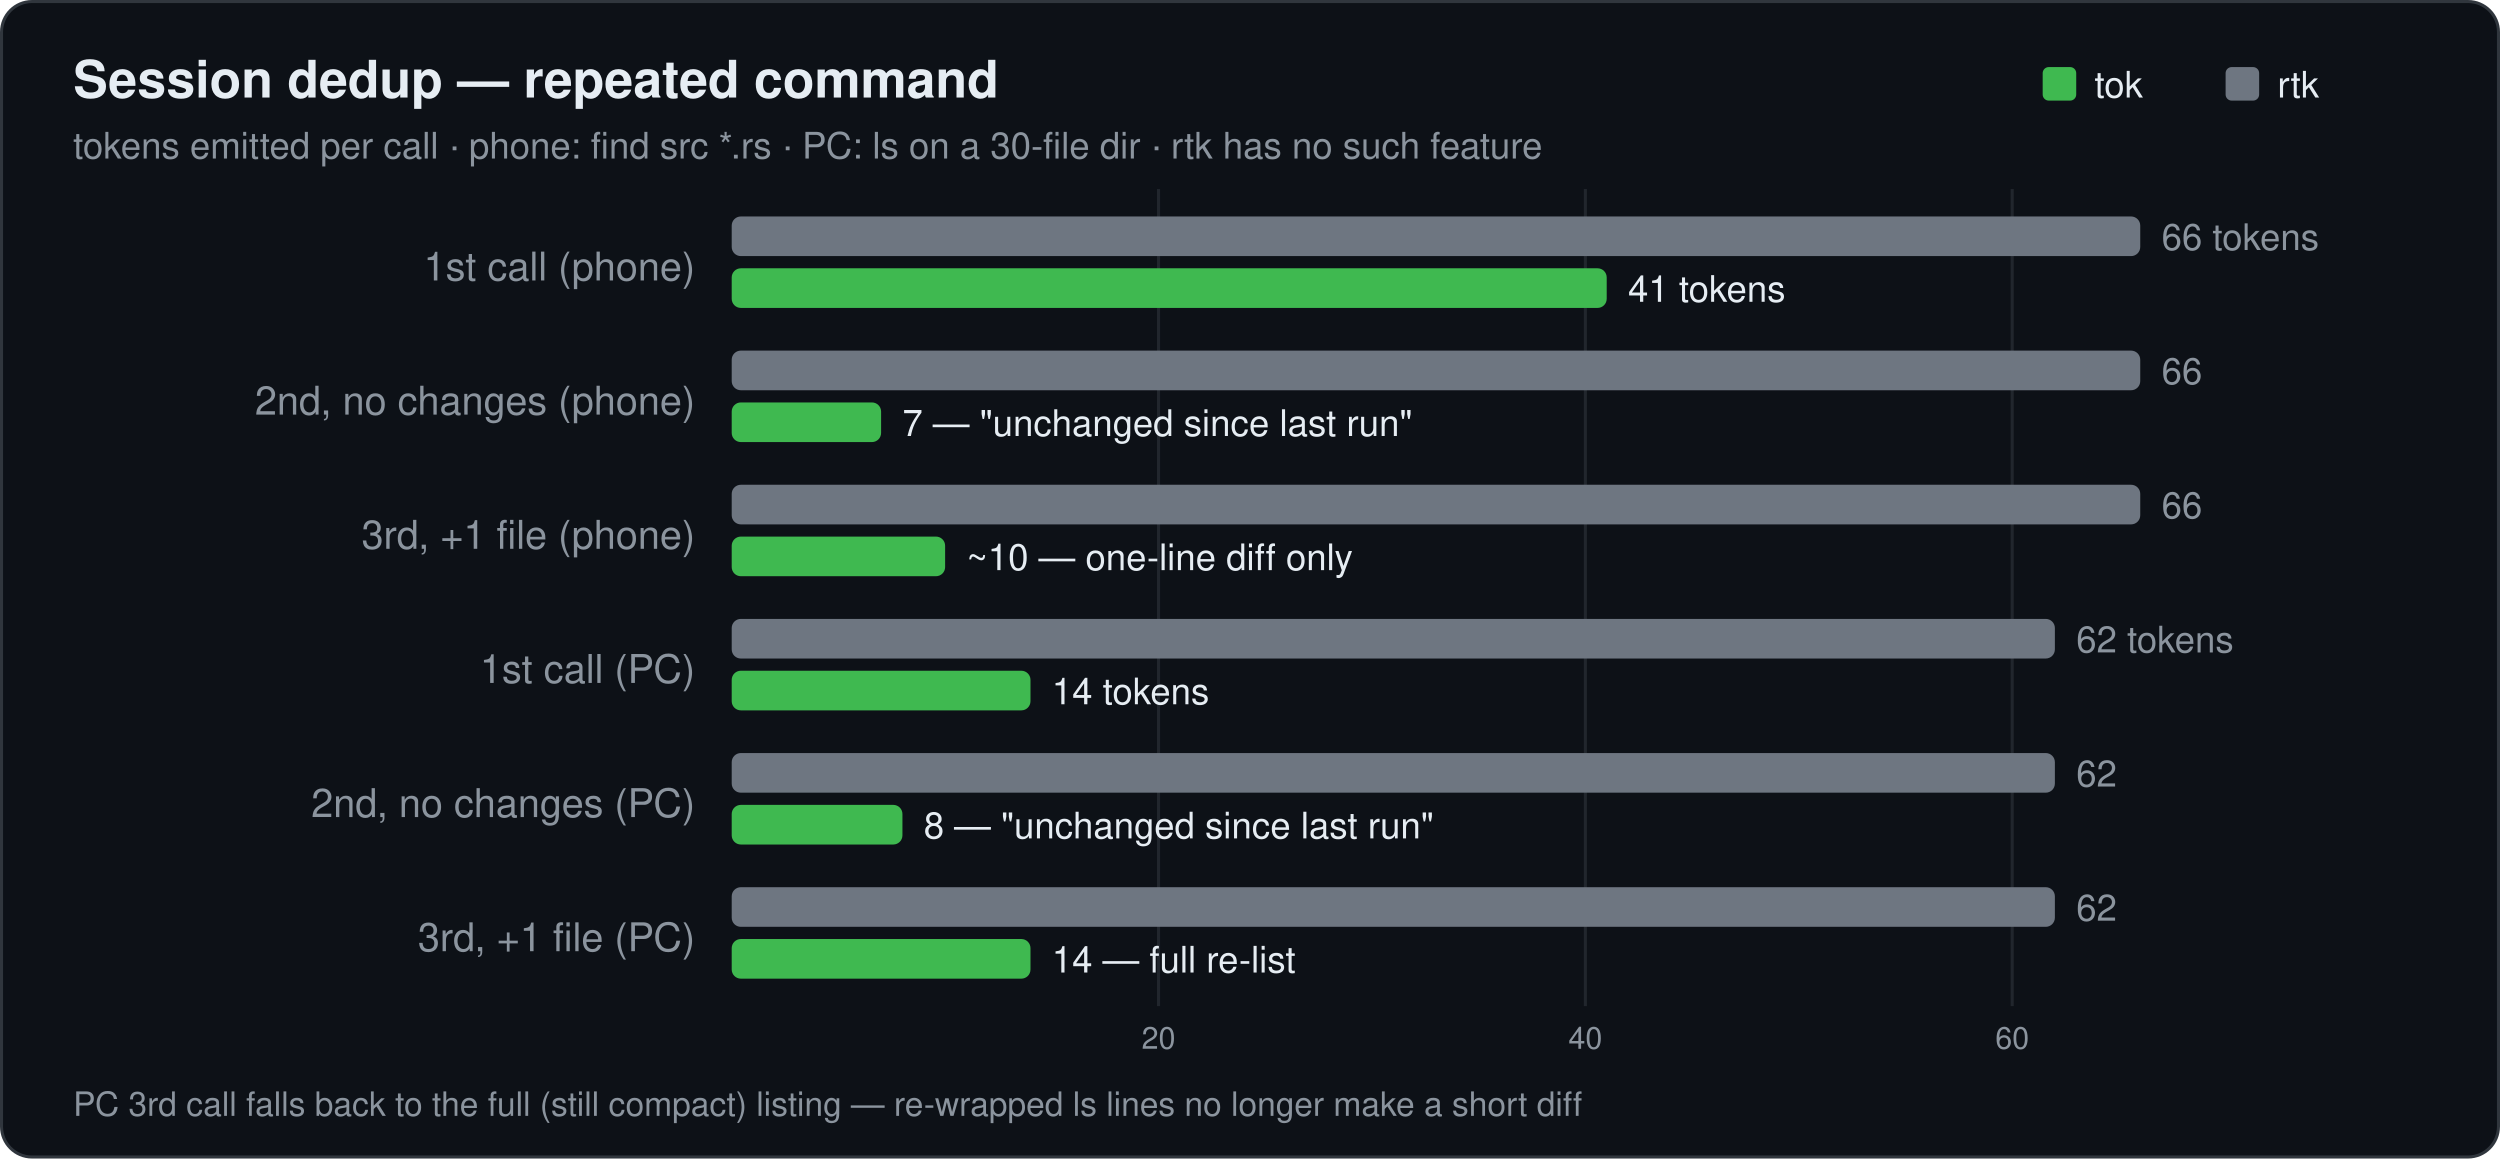
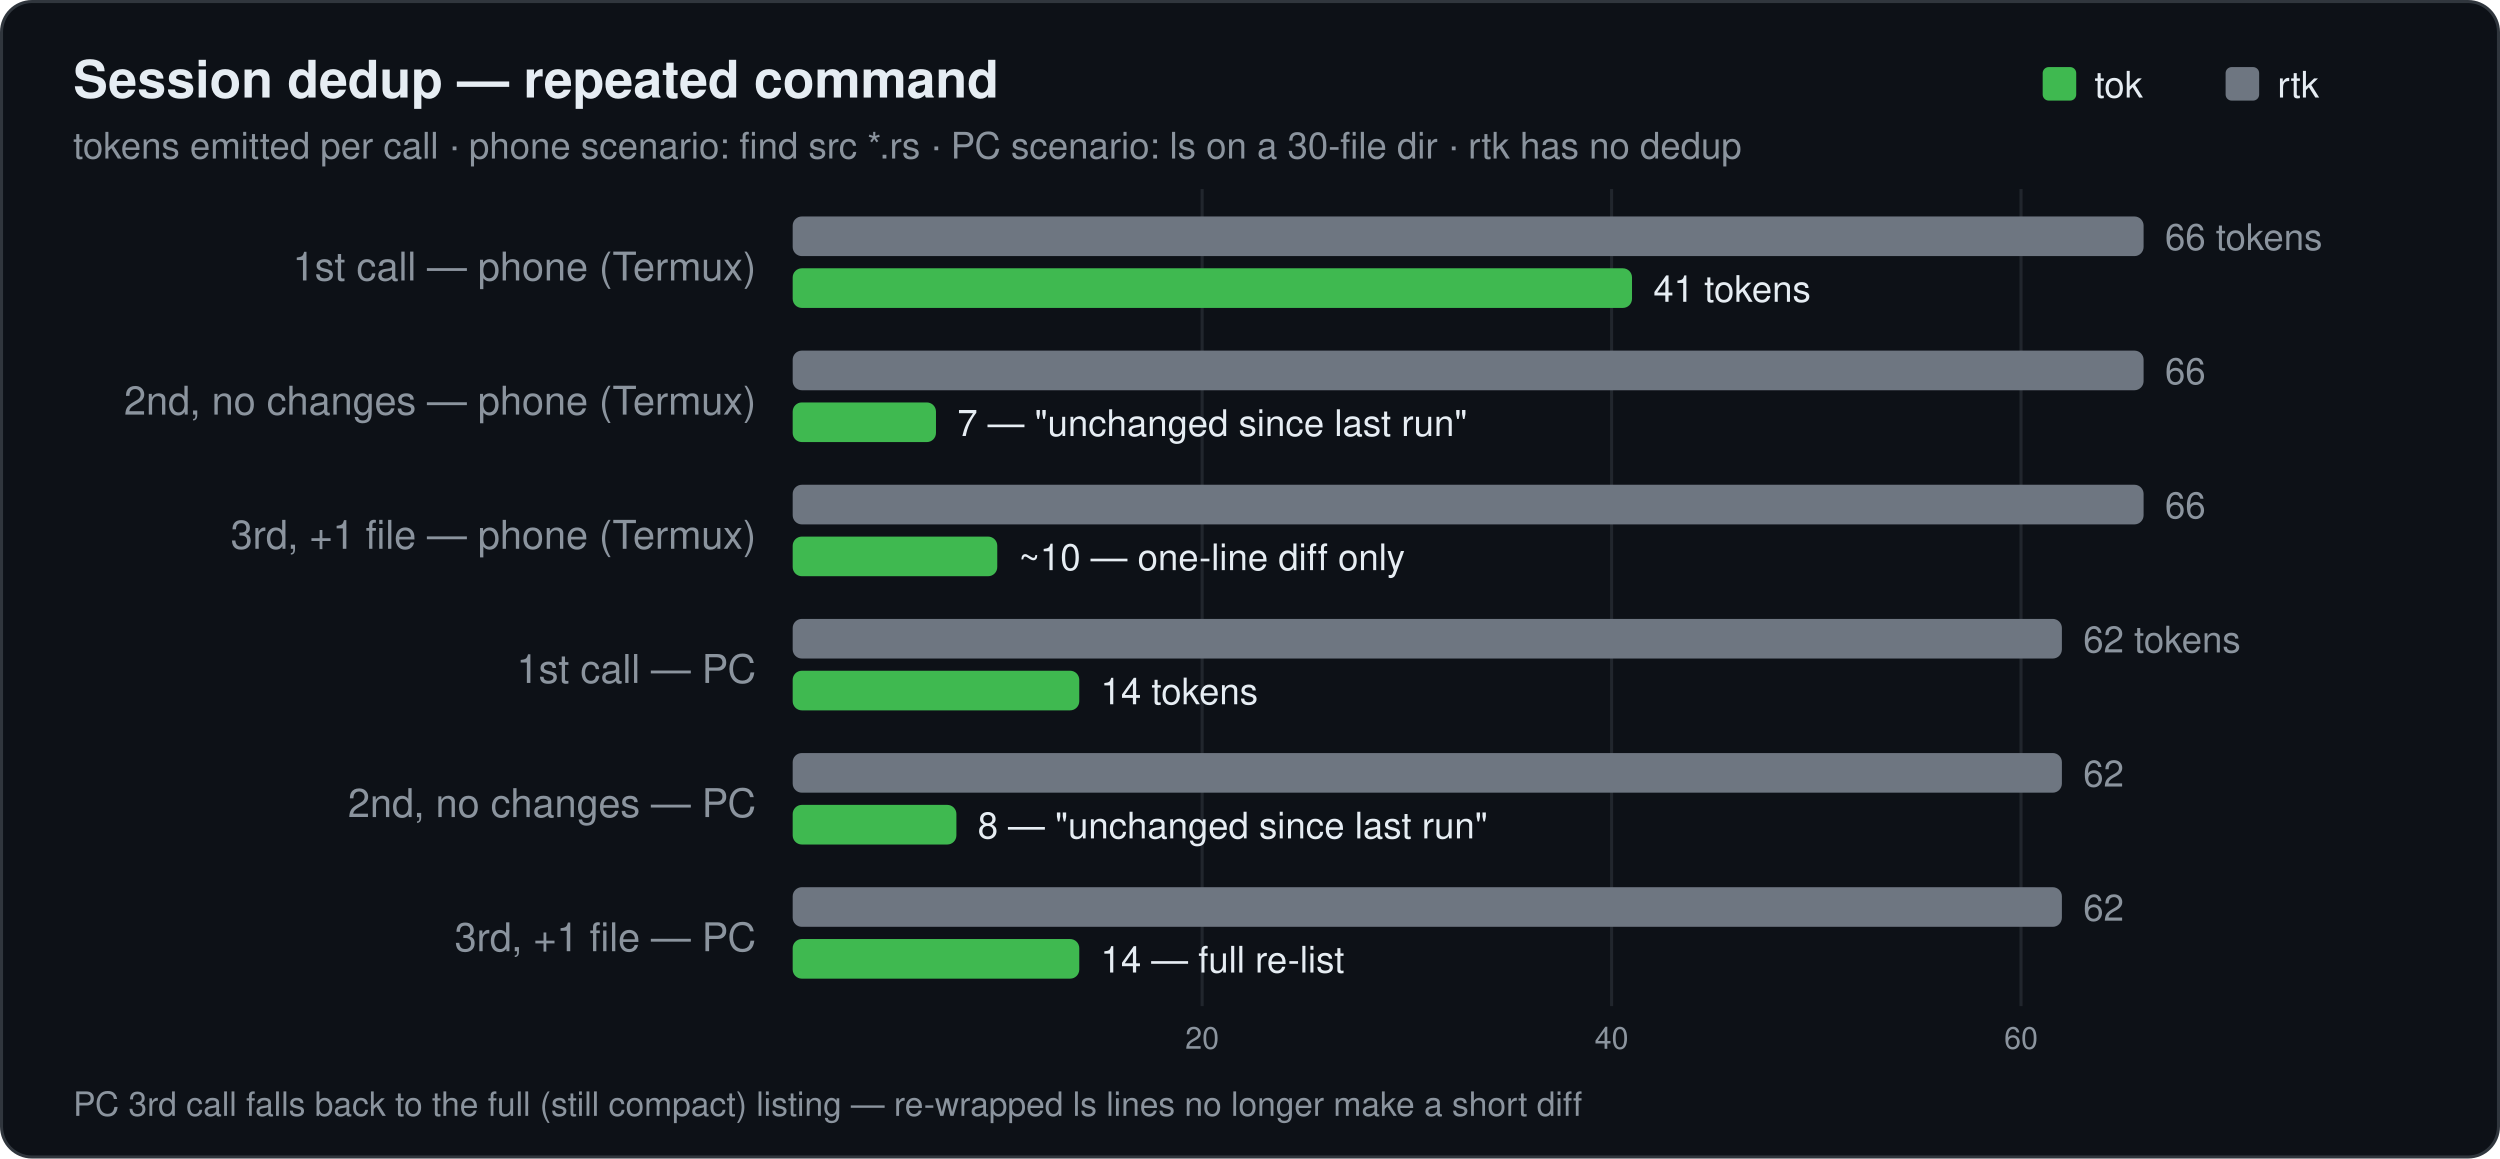
<svg xmlns="http://www.w3.org/2000/svg" width="820" height="380" viewBox="0 0 820 380" role="img" aria-label="Session dedup — repeated command">
  <rect x="0.5" y="0.5" width="819" height="379" rx="10" fill="#0d1117" stroke="#30363d" />
  <text x="24.0" y="32.0" font-family="'Segoe UI', Helvetica, Arial, sans-serif" font-size="17" fill="#e6edf3" font-weight="600">Session dedup — repeated command</text>
-   <text x="24.0" y="52.0" font-family="'Segoe UI', Helvetica, Arial, sans-serif" font-size="12" fill="#8b949e">tokens emitted per call · phone: find src *.rs · PC: ls on a 30-file dir · rtk has no such feature</text>
+   <text x="24.0" y="52.0" font-family="'Segoe UI', Helvetica, Arial, sans-serif" font-size="12" fill="#8b949e">tokens emitted per call · phone scenario: find src *.rs · PC scenario: ls on a 30-file dir · rtk has no dedup</text>
  <rect x="670" y="22" width="11" height="11" rx="2" fill="#3fb950" />
  <text x="687.0" y="32.0" font-family="'Segoe UI', Helvetica, Arial, sans-serif" font-size="12" fill="#e6edf3">tok</text>
  <rect x="730" y="22" width="11" height="11" rx="2" fill="#6e7681" />
  <text x="747.0" y="32.0" font-family="'Segoe UI', Helvetica, Arial, sans-serif" font-size="12" fill="#e6edf3">rtk</text>
-   <line x1="380.0" y1="62" x2="380.0" y2="330" stroke="#21262d" stroke-width="1" />
-   <text x="380.0" y="344.0" font-family="'Segoe UI', Helvetica, Arial, sans-serif" font-size="10" fill="#8b949e" text-anchor="middle">20</text>
-   <line x1="520.0" y1="62" x2="520.0" y2="330" stroke="#21262d" stroke-width="1" />
-   <text x="520.0" y="344.0" font-family="'Segoe UI', Helvetica, Arial, sans-serif" font-size="10" fill="#8b949e" text-anchor="middle">40</text>
-   <line x1="660.0" y1="62" x2="660.0" y2="330" stroke="#21262d" stroke-width="1" />
-   <text x="660.0" y="344.0" font-family="'Segoe UI', Helvetica, Arial, sans-serif" font-size="10" fill="#8b949e" text-anchor="middle">60</text>
-   <text x="228.0" y="92.0" font-family="'Segoe UI', Helvetica, Arial, sans-serif" font-size="13" fill="#8b949e" text-anchor="end">1st call (phone)</text>
-   <rect x="240" y="71" width="462.0" height="13" rx="3" fill="#6e7681" />
-   <text x="709.0" y="82.0" font-family="'Segoe UI', Helvetica, Arial, sans-serif" font-size="12" fill="#8b949e">66 tokens</text>
-   <rect x="240" y="88" width="287.0" height="13" rx="3" fill="#3fb950" />
-   <text x="534.0" y="99.0" font-family="'Segoe UI', Helvetica, Arial, sans-serif" font-size="12" fill="#e6edf3">41 tokens</text>
-   <text x="228.0" y="136.0" font-family="'Segoe UI', Helvetica, Arial, sans-serif" font-size="13" fill="#8b949e" text-anchor="end">2nd, no changes (phone)</text>
-   <rect x="240" y="115" width="462.0" height="13" rx="3" fill="#6e7681" />
-   <text x="709.0" y="126.0" font-family="'Segoe UI', Helvetica, Arial, sans-serif" font-size="12" fill="#8b949e">66</text>
-   <rect x="240" y="132" width="49.0" height="13" rx="3" fill="#3fb950" />
-   <text x="296.0" y="143.0" font-family="'Segoe UI', Helvetica, Arial, sans-serif" font-size="12" fill="#e6edf3">7 — "unchanged since last run"</text>
-   <text x="228.0" y="180.0" font-family="'Segoe UI', Helvetica, Arial, sans-serif" font-size="13" fill="#8b949e" text-anchor="end">3rd, +1 file (phone)</text>
-   <rect x="240" y="159" width="462.0" height="13" rx="3" fill="#6e7681" />
-   <text x="709.0" y="170.0" font-family="'Segoe UI', Helvetica, Arial, sans-serif" font-size="12" fill="#8b949e">66</text>
-   <rect x="240" y="176" width="70.0" height="13" rx="3" fill="#3fb950" />
-   <text x="317.0" y="187.0" font-family="'Segoe UI', Helvetica, Arial, sans-serif" font-size="12" fill="#e6edf3">~10 — one-line diff only</text>
-   <text x="228.0" y="224.0" font-family="'Segoe UI', Helvetica, Arial, sans-serif" font-size="13" fill="#8b949e" text-anchor="end">1st call (PC)</text>
-   <rect x="240" y="203" width="434.0" height="13" rx="3" fill="#6e7681" />
-   <text x="681.0" y="214.0" font-family="'Segoe UI', Helvetica, Arial, sans-serif" font-size="12" fill="#8b949e">62 tokens</text>
-   <rect x="240" y="220" width="98.0" height="13" rx="3" fill="#3fb950" />
-   <text x="345.0" y="231.0" font-family="'Segoe UI', Helvetica, Arial, sans-serif" font-size="12" fill="#e6edf3">14 tokens</text>
-   <text x="228.0" y="268.0" font-family="'Segoe UI', Helvetica, Arial, sans-serif" font-size="13" fill="#8b949e" text-anchor="end">2nd, no changes (PC)</text>
-   <rect x="240" y="247" width="434.0" height="13" rx="3" fill="#6e7681" />
-   <text x="681.0" y="258.0" font-family="'Segoe UI', Helvetica, Arial, sans-serif" font-size="12" fill="#8b949e">62</text>
-   <rect x="240" y="264" width="56.0" height="13" rx="3" fill="#3fb950" />
-   <text x="303.0" y="275.0" font-family="'Segoe UI', Helvetica, Arial, sans-serif" font-size="12" fill="#e6edf3">8 — "unchanged since last run"</text>
-   <text x="228.0" y="312.0" font-family="'Segoe UI', Helvetica, Arial, sans-serif" font-size="13" fill="#8b949e" text-anchor="end">3rd, +1 file (PC)</text>
-   <rect x="240" y="291" width="434.0" height="13" rx="3" fill="#6e7681" />
-   <text x="681.0" y="302.0" font-family="'Segoe UI', Helvetica, Arial, sans-serif" font-size="12" fill="#8b949e">62</text>
-   <rect x="240" y="308" width="98.0" height="13" rx="3" fill="#3fb950" />
-   <text x="345.0" y="319.0" font-family="'Segoe UI', Helvetica, Arial, sans-serif" font-size="12" fill="#e6edf3">14 — full re-list</text>
+   <line x1="394.3" y1="62" x2="394.3" y2="330" stroke="#21262d" stroke-width="1" />
+   <text x="394.3" y="344.0" font-family="'Segoe UI', Helvetica, Arial, sans-serif" font-size="10" fill="#8b949e" text-anchor="middle">20</text>
+   <line x1="528.6" y1="62" x2="528.6" y2="330" stroke="#21262d" stroke-width="1" />
+   <text x="528.6" y="344.0" font-family="'Segoe UI', Helvetica, Arial, sans-serif" font-size="10" fill="#8b949e" text-anchor="middle">40</text>
+   <line x1="662.9" y1="62" x2="662.9" y2="330" stroke="#21262d" stroke-width="1" />
+   <text x="662.9" y="344.0" font-family="'Segoe UI', Helvetica, Arial, sans-serif" font-size="10" fill="#8b949e" text-anchor="middle">60</text>
+   <text x="248.0" y="92.0" font-family="'Segoe UI', Helvetica, Arial, sans-serif" font-size="13" fill="#8b949e" text-anchor="end">1st call — phone (Termux)</text>
+   <rect x="260" y="71" width="443.1" height="13" rx="3" fill="#6e7681" />
+   <text x="710.1" y="82.0" font-family="'Segoe UI', Helvetica, Arial, sans-serif" font-size="12" fill="#8b949e">66 tokens</text>
+   <rect x="260" y="88" width="275.3" height="13" rx="3" fill="#3fb950" />
+   <text x="542.3" y="99.0" font-family="'Segoe UI', Helvetica, Arial, sans-serif" font-size="12" fill="#e6edf3">41 tokens</text>
+   <text x="248.0" y="136.0" font-family="'Segoe UI', Helvetica, Arial, sans-serif" font-size="13" fill="#8b949e" text-anchor="end">2nd, no changes — phone (Termux)</text>
+   <rect x="260" y="115" width="443.1" height="13" rx="3" fill="#6e7681" />
+   <text x="710.1" y="126.0" font-family="'Segoe UI', Helvetica, Arial, sans-serif" font-size="12" fill="#8b949e">66</text>
+   <rect x="260" y="132" width="47.0" height="13" rx="3" fill="#3fb950" />
+   <text x="314.0" y="143.0" font-family="'Segoe UI', Helvetica, Arial, sans-serif" font-size="12" fill="#e6edf3">7 — "unchanged since last run"</text>
+   <text x="248.0" y="180.0" font-family="'Segoe UI', Helvetica, Arial, sans-serif" font-size="13" fill="#8b949e" text-anchor="end">3rd, +1 file — phone (Termux)</text>
+   <rect x="260" y="159" width="443.1" height="13" rx="3" fill="#6e7681" />
+   <text x="710.1" y="170.0" font-family="'Segoe UI', Helvetica, Arial, sans-serif" font-size="12" fill="#8b949e">66</text>
+   <rect x="260" y="176" width="67.1" height="13" rx="3" fill="#3fb950" />
+   <text x="334.1" y="187.0" font-family="'Segoe UI', Helvetica, Arial, sans-serif" font-size="12" fill="#e6edf3">~10 — one-line diff only</text>
+   <text x="248.0" y="224.0" font-family="'Segoe UI', Helvetica, Arial, sans-serif" font-size="13" fill="#8b949e" text-anchor="end">1st call — PC</text>
+   <rect x="260" y="203" width="416.3" height="13" rx="3" fill="#6e7681" />
+   <text x="683.3" y="214.0" font-family="'Segoe UI', Helvetica, Arial, sans-serif" font-size="12" fill="#8b949e">62 tokens</text>
+   <rect x="260" y="220" width="94.0" height="13" rx="3" fill="#3fb950" />
+   <text x="361.0" y="231.0" font-family="'Segoe UI', Helvetica, Arial, sans-serif" font-size="12" fill="#e6edf3">14 tokens</text>
+   <text x="248.0" y="268.0" font-family="'Segoe UI', Helvetica, Arial, sans-serif" font-size="13" fill="#8b949e" text-anchor="end">2nd, no changes — PC</text>
+   <rect x="260" y="247" width="416.3" height="13" rx="3" fill="#6e7681" />
+   <text x="683.3" y="258.0" font-family="'Segoe UI', Helvetica, Arial, sans-serif" font-size="12" fill="#8b949e">62</text>
+   <rect x="260" y="264" width="53.7" height="13" rx="3" fill="#3fb950" />
+   <text x="320.7" y="275.0" font-family="'Segoe UI', Helvetica, Arial, sans-serif" font-size="12" fill="#e6edf3">8 — "unchanged since last run"</text>
+   <text x="248.0" y="312.0" font-family="'Segoe UI', Helvetica, Arial, sans-serif" font-size="13" fill="#8b949e" text-anchor="end">3rd, +1 file — PC</text>
+   <rect x="260" y="291" width="416.3" height="13" rx="3" fill="#6e7681" />
+   <text x="683.3" y="302.0" font-family="'Segoe UI', Helvetica, Arial, sans-serif" font-size="12" fill="#8b949e">62</text>
+   <rect x="260" y="308" width="94.0" height="13" rx="3" fill="#3fb950" />
+   <text x="361.0" y="319.0" font-family="'Segoe UI', Helvetica, Arial, sans-serif" font-size="12" fill="#e6edf3">14 — full re-list</text>
  <text x="24.0" y="366.0" font-family="'Segoe UI', Helvetica, Arial, sans-serif" font-size="11" fill="#8b949e">PC 3rd call falls back to the full (still compact) listing — re-wrapped ls lines no longer make a short diff</text>
</svg>
